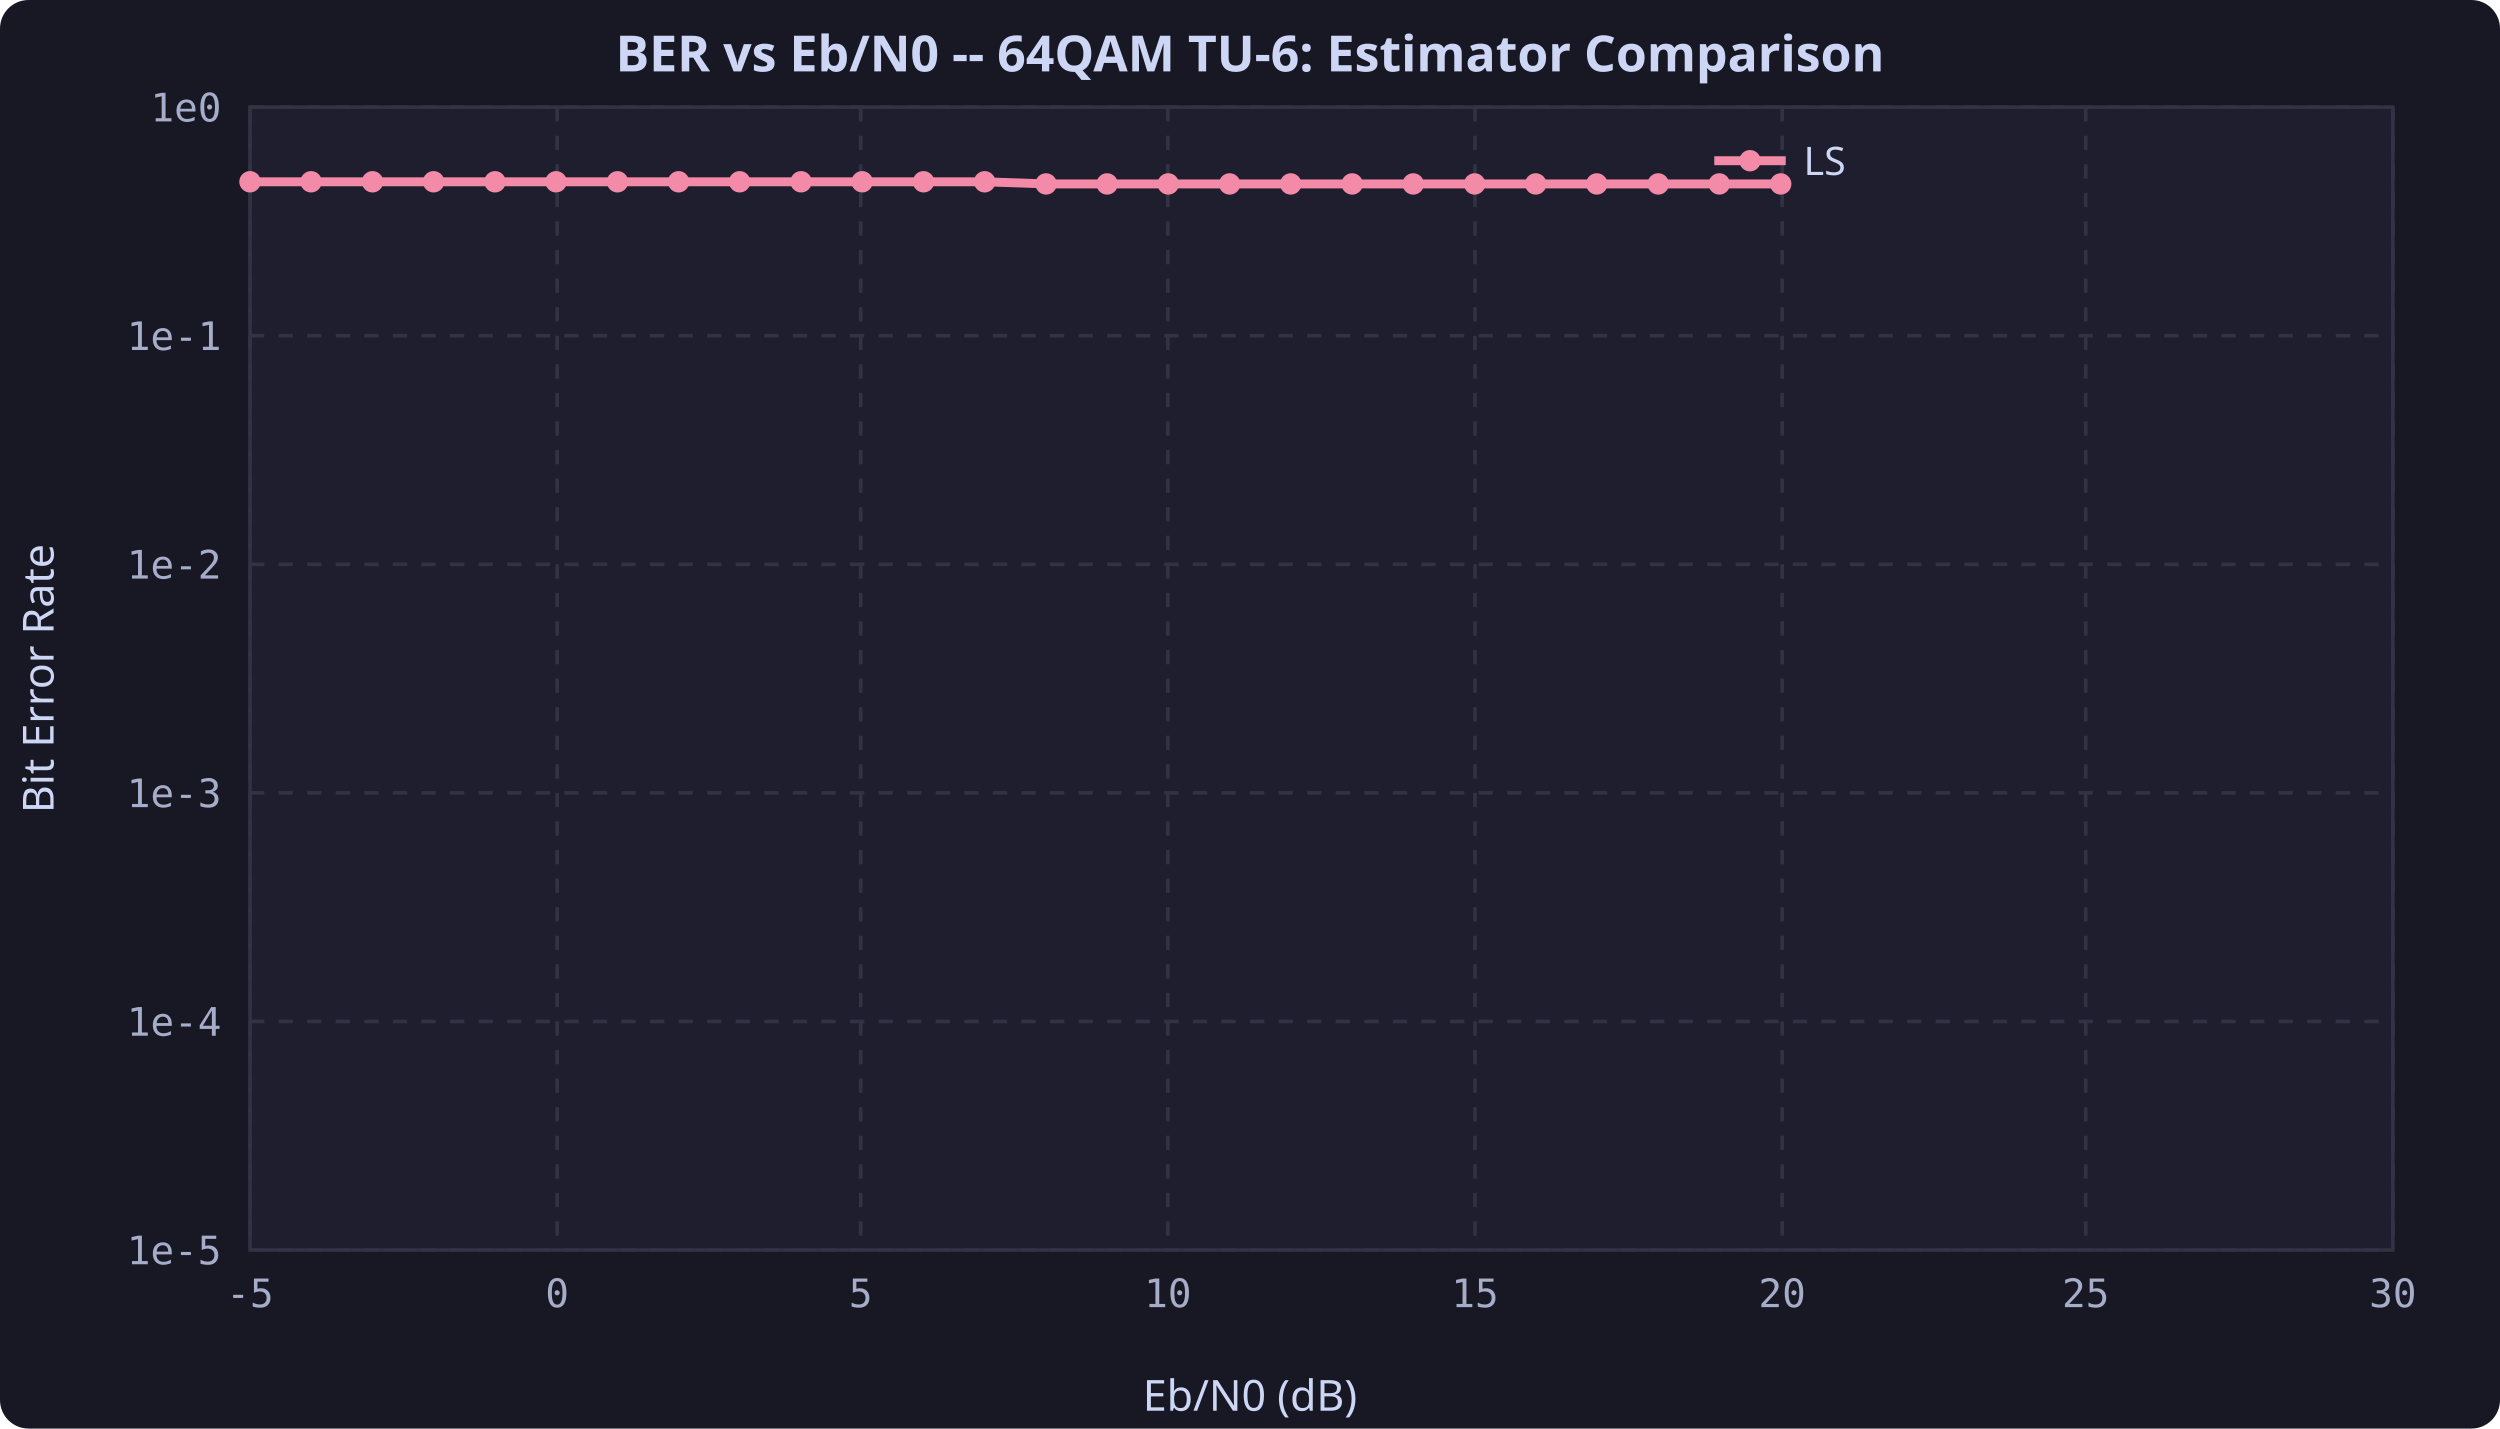
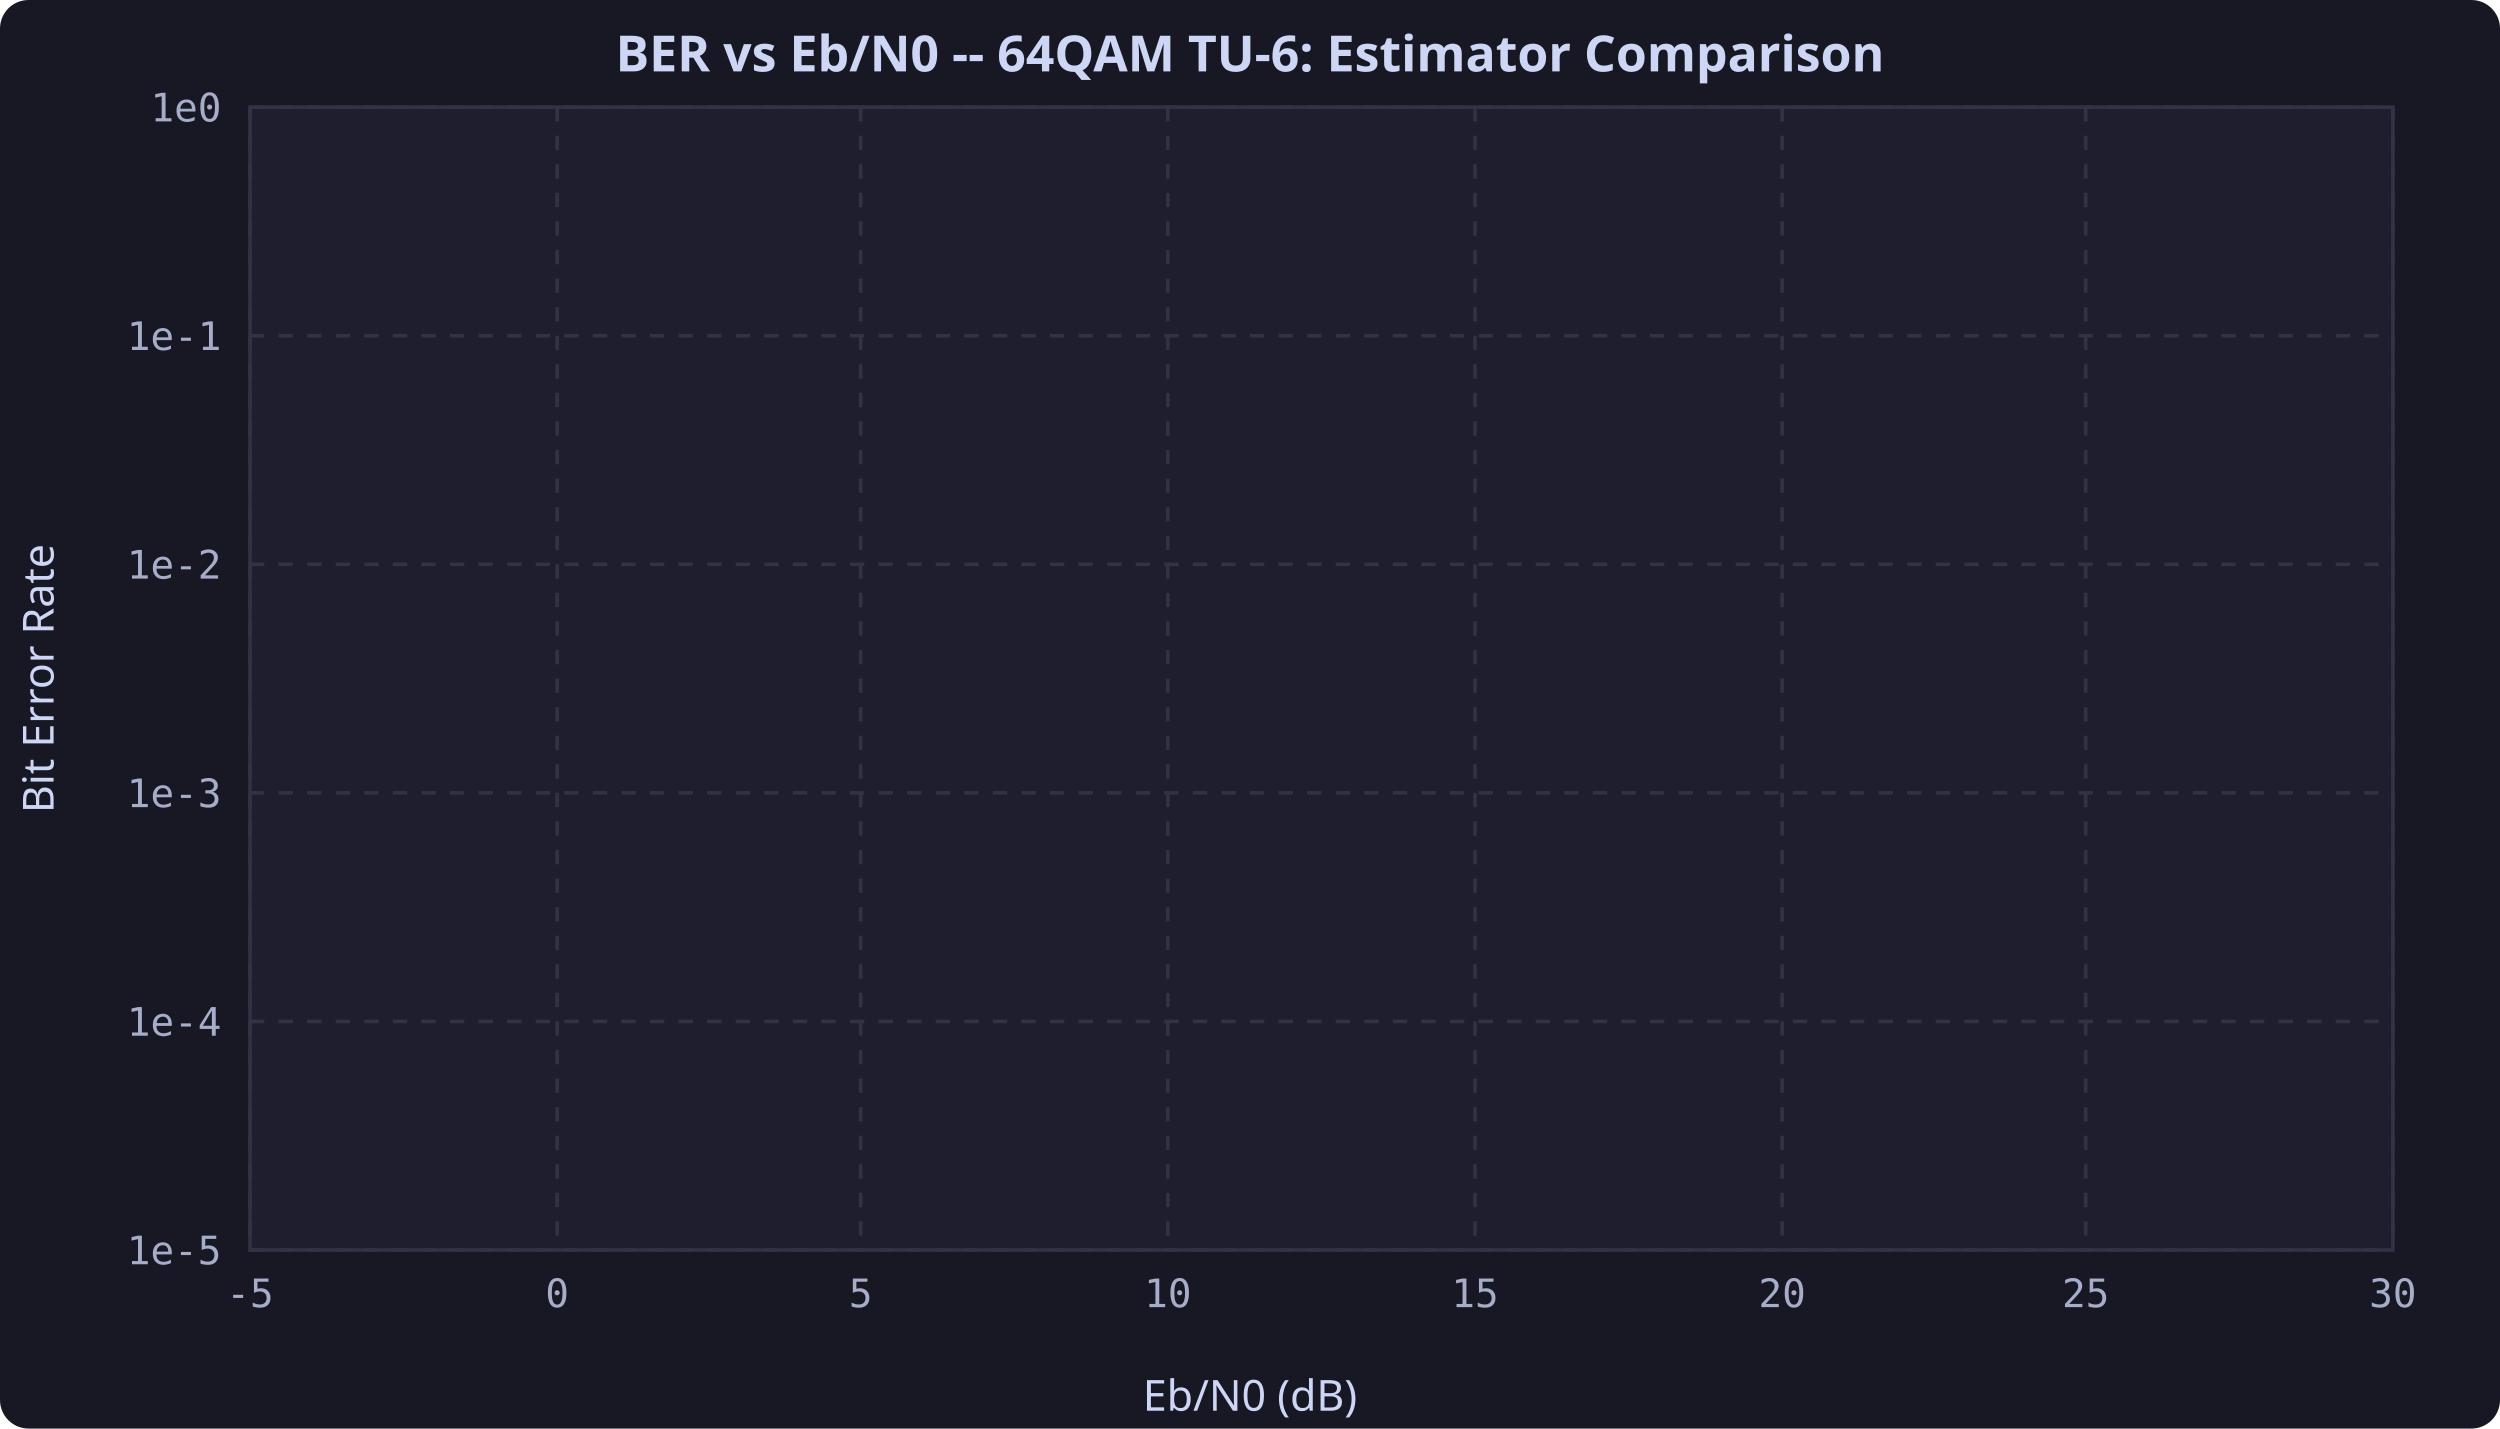
<svg xmlns="http://www.w3.org/2000/svg" viewBox="0 0 700 400" style="max-width:700px;">
  <rect width="700" height="400" fill="#181825" rx="8" />
  <rect x="70" y="30" width="600" height="320" fill="#1e1e2e" stroke="#313244" />
  <text x="350" y="20" text-anchor="middle" fill="#cdd6f4" font-size="14" font-family="sans-serif" font-weight="bold">BER vs Eb/N0 -- 64QAM TU-6: Estimator Comparison</text>
  <line x1="70" y1="30" x2="670" y2="30" stroke="#313244" stroke-dasharray="4,4" />
  <text x="62" y="34" text-anchor="end" fill="#a6adc8" font-size="11" font-family="monospace">1e0</text>
  <line x1="70" y1="94" x2="670" y2="94" stroke="#313244" stroke-dasharray="4,4" />
  <text x="62" y="98" text-anchor="end" fill="#a6adc8" font-size="11" font-family="monospace">1e-1</text>
  <line x1="70" y1="158" x2="670" y2="158" stroke="#313244" stroke-dasharray="4,4" />
  <text x="62" y="162" text-anchor="end" fill="#a6adc8" font-size="11" font-family="monospace">1e-2</text>
  <line x1="70" y1="222" x2="670" y2="222" stroke="#313244" stroke-dasharray="4,4" />
  <text x="62" y="226" text-anchor="end" fill="#a6adc8" font-size="11" font-family="monospace">1e-3</text>
  <line x1="70" y1="286" x2="670" y2="286" stroke="#313244" stroke-dasharray="4,4" />
  <text x="62" y="290" text-anchor="end" fill="#a6adc8" font-size="11" font-family="monospace">1e-4</text>
  <line x1="70" y1="350" x2="670" y2="350" stroke="#313244" stroke-dasharray="4,4" />
  <text x="62" y="354" text-anchor="end" fill="#a6adc8" font-size="11" font-family="monospace">1e-5</text>
  <line x1="70" y1="30" x2="70" y2="350" stroke="#313244" stroke-dasharray="4,4" />
  <text x="70" y="366" text-anchor="middle" fill="#a6adc8" font-size="11" font-family="monospace">-5</text>
  <line x1="156" y1="30" x2="156" y2="350" stroke="#313244" stroke-dasharray="4,4" />
  <text x="156" y="366" text-anchor="middle" fill="#a6adc8" font-size="11" font-family="monospace">0</text>
  <line x1="241" y1="30" x2="241" y2="350" stroke="#313244" stroke-dasharray="4,4" />
  <text x="241" y="366" text-anchor="middle" fill="#a6adc8" font-size="11" font-family="monospace">5</text>
  <line x1="327" y1="30" x2="327" y2="350" stroke="#313244" stroke-dasharray="4,4" />
  <text x="327" y="366" text-anchor="middle" fill="#a6adc8" font-size="11" font-family="monospace">10</text>
  <line x1="413" y1="30" x2="413" y2="350" stroke="#313244" stroke-dasharray="4,4" />
  <text x="413" y="366" text-anchor="middle" fill="#a6adc8" font-size="11" font-family="monospace">15</text>
  <line x1="499" y1="30" x2="499" y2="350" stroke="#313244" stroke-dasharray="4,4" />
  <text x="499" y="366" text-anchor="middle" fill="#a6adc8" font-size="11" font-family="monospace">20</text>
  <line x1="584" y1="30" x2="584" y2="350" stroke="#313244" stroke-dasharray="4,4" />
  <text x="584" y="366" text-anchor="middle" fill="#a6adc8" font-size="11" font-family="monospace">25</text>
  <line x1="670" y1="30" x2="670" y2="350" stroke="#313244" stroke-dasharray="4,4" />
  <text x="670" y="366" text-anchor="middle" fill="#a6adc8" font-size="11" font-family="monospace">30</text>
  <text x="350" y="395" text-anchor="middle" fill="#cdd6f4" font-size="12" font-family="sans-serif">Eb/N0 (dB)</text>
  <text x="15" y="190" text-anchor="middle" fill="#cdd6f4" font-size="12" font-family="sans-serif" transform="rotate(-90,15,190)">Bit Error Rate</text>
-   <polyline points="70.0,50.9 87.1,50.9 104.3,50.9 121.4,50.9 138.6,50.9 155.7,50.9 172.9,50.9 190.0,50.9 207.1,50.9 224.3,50.9 241.4,50.9 258.6,50.9 275.7,50.9 292.9,51.5 310.0,51.5 327.1,51.5 344.3,51.5 361.4,51.5 378.6,51.5 395.7,51.5 412.9,51.5 430.0,51.5 447.1,51.5 464.3,51.5 481.4,51.5 498.6,51.5" fill="none" stroke="#f38ba8" stroke-width="2.5" />
-   <circle cx="70.0" cy="50.9" r="3" fill="#f38ba8" />
-   <circle cx="87.1" cy="50.9" r="3" fill="#f38ba8" />
-   <circle cx="104.3" cy="50.9" r="3" fill="#f38ba8" />
-   <circle cx="121.4" cy="50.9" r="3" fill="#f38ba8" />
-   <circle cx="138.6" cy="50.9" r="3" fill="#f38ba8" />
-   <circle cx="155.7" cy="50.9" r="3" fill="#f38ba8" />
-   <circle cx="172.9" cy="50.9" r="3" fill="#f38ba8" />
-   <circle cx="190.0" cy="50.9" r="3" fill="#f38ba8" />
-   <circle cx="207.1" cy="50.9" r="3" fill="#f38ba8" />
-   <circle cx="224.3" cy="50.9" r="3" fill="#f38ba8" />
-   <circle cx="241.4" cy="50.9" r="3" fill="#f38ba8" />
-   <circle cx="258.6" cy="50.9" r="3" fill="#f38ba8" />
-   <circle cx="275.7" cy="50.9" r="3" fill="#f38ba8" />
-   <circle cx="292.9" cy="51.5" r="3" fill="#f38ba8" />
-   <circle cx="310.0" cy="51.5" r="3" fill="#f38ba8" />
-   <circle cx="327.1" cy="51.5" r="3" fill="#f38ba8" />
-   <circle cx="344.3" cy="51.5" r="3" fill="#f38ba8" />
-   <circle cx="361.4" cy="51.5" r="3" fill="#f38ba8" />
-   <circle cx="378.6" cy="51.5" r="3" fill="#f38ba8" />
-   <circle cx="395.7" cy="51.5" r="3" fill="#f38ba8" />
-   <circle cx="412.9" cy="51.5" r="3" fill="#f38ba8" />
-   <circle cx="430.0" cy="51.5" r="3" fill="#f38ba8" />
-   <circle cx="447.1" cy="51.5" r="3" fill="#f38ba8" />
-   <circle cx="464.3" cy="51.5" r="3" fill="#f38ba8" />
-   <circle cx="481.4" cy="51.5" r="3" fill="#f38ba8" />
-   <circle cx="498.6" cy="51.5" r="3" fill="#f38ba8" />
-   <line x1="480" y1="45" x2="500" y2="45" stroke="#f38ba8" stroke-width="2.5" />
-   <circle cx="490" cy="45" r="3" fill="#f38ba8" />
-   <text x="505" y="49" fill="#cdd6f4" font-size="11" font-family="sans-serif">LS</text>
</svg>
